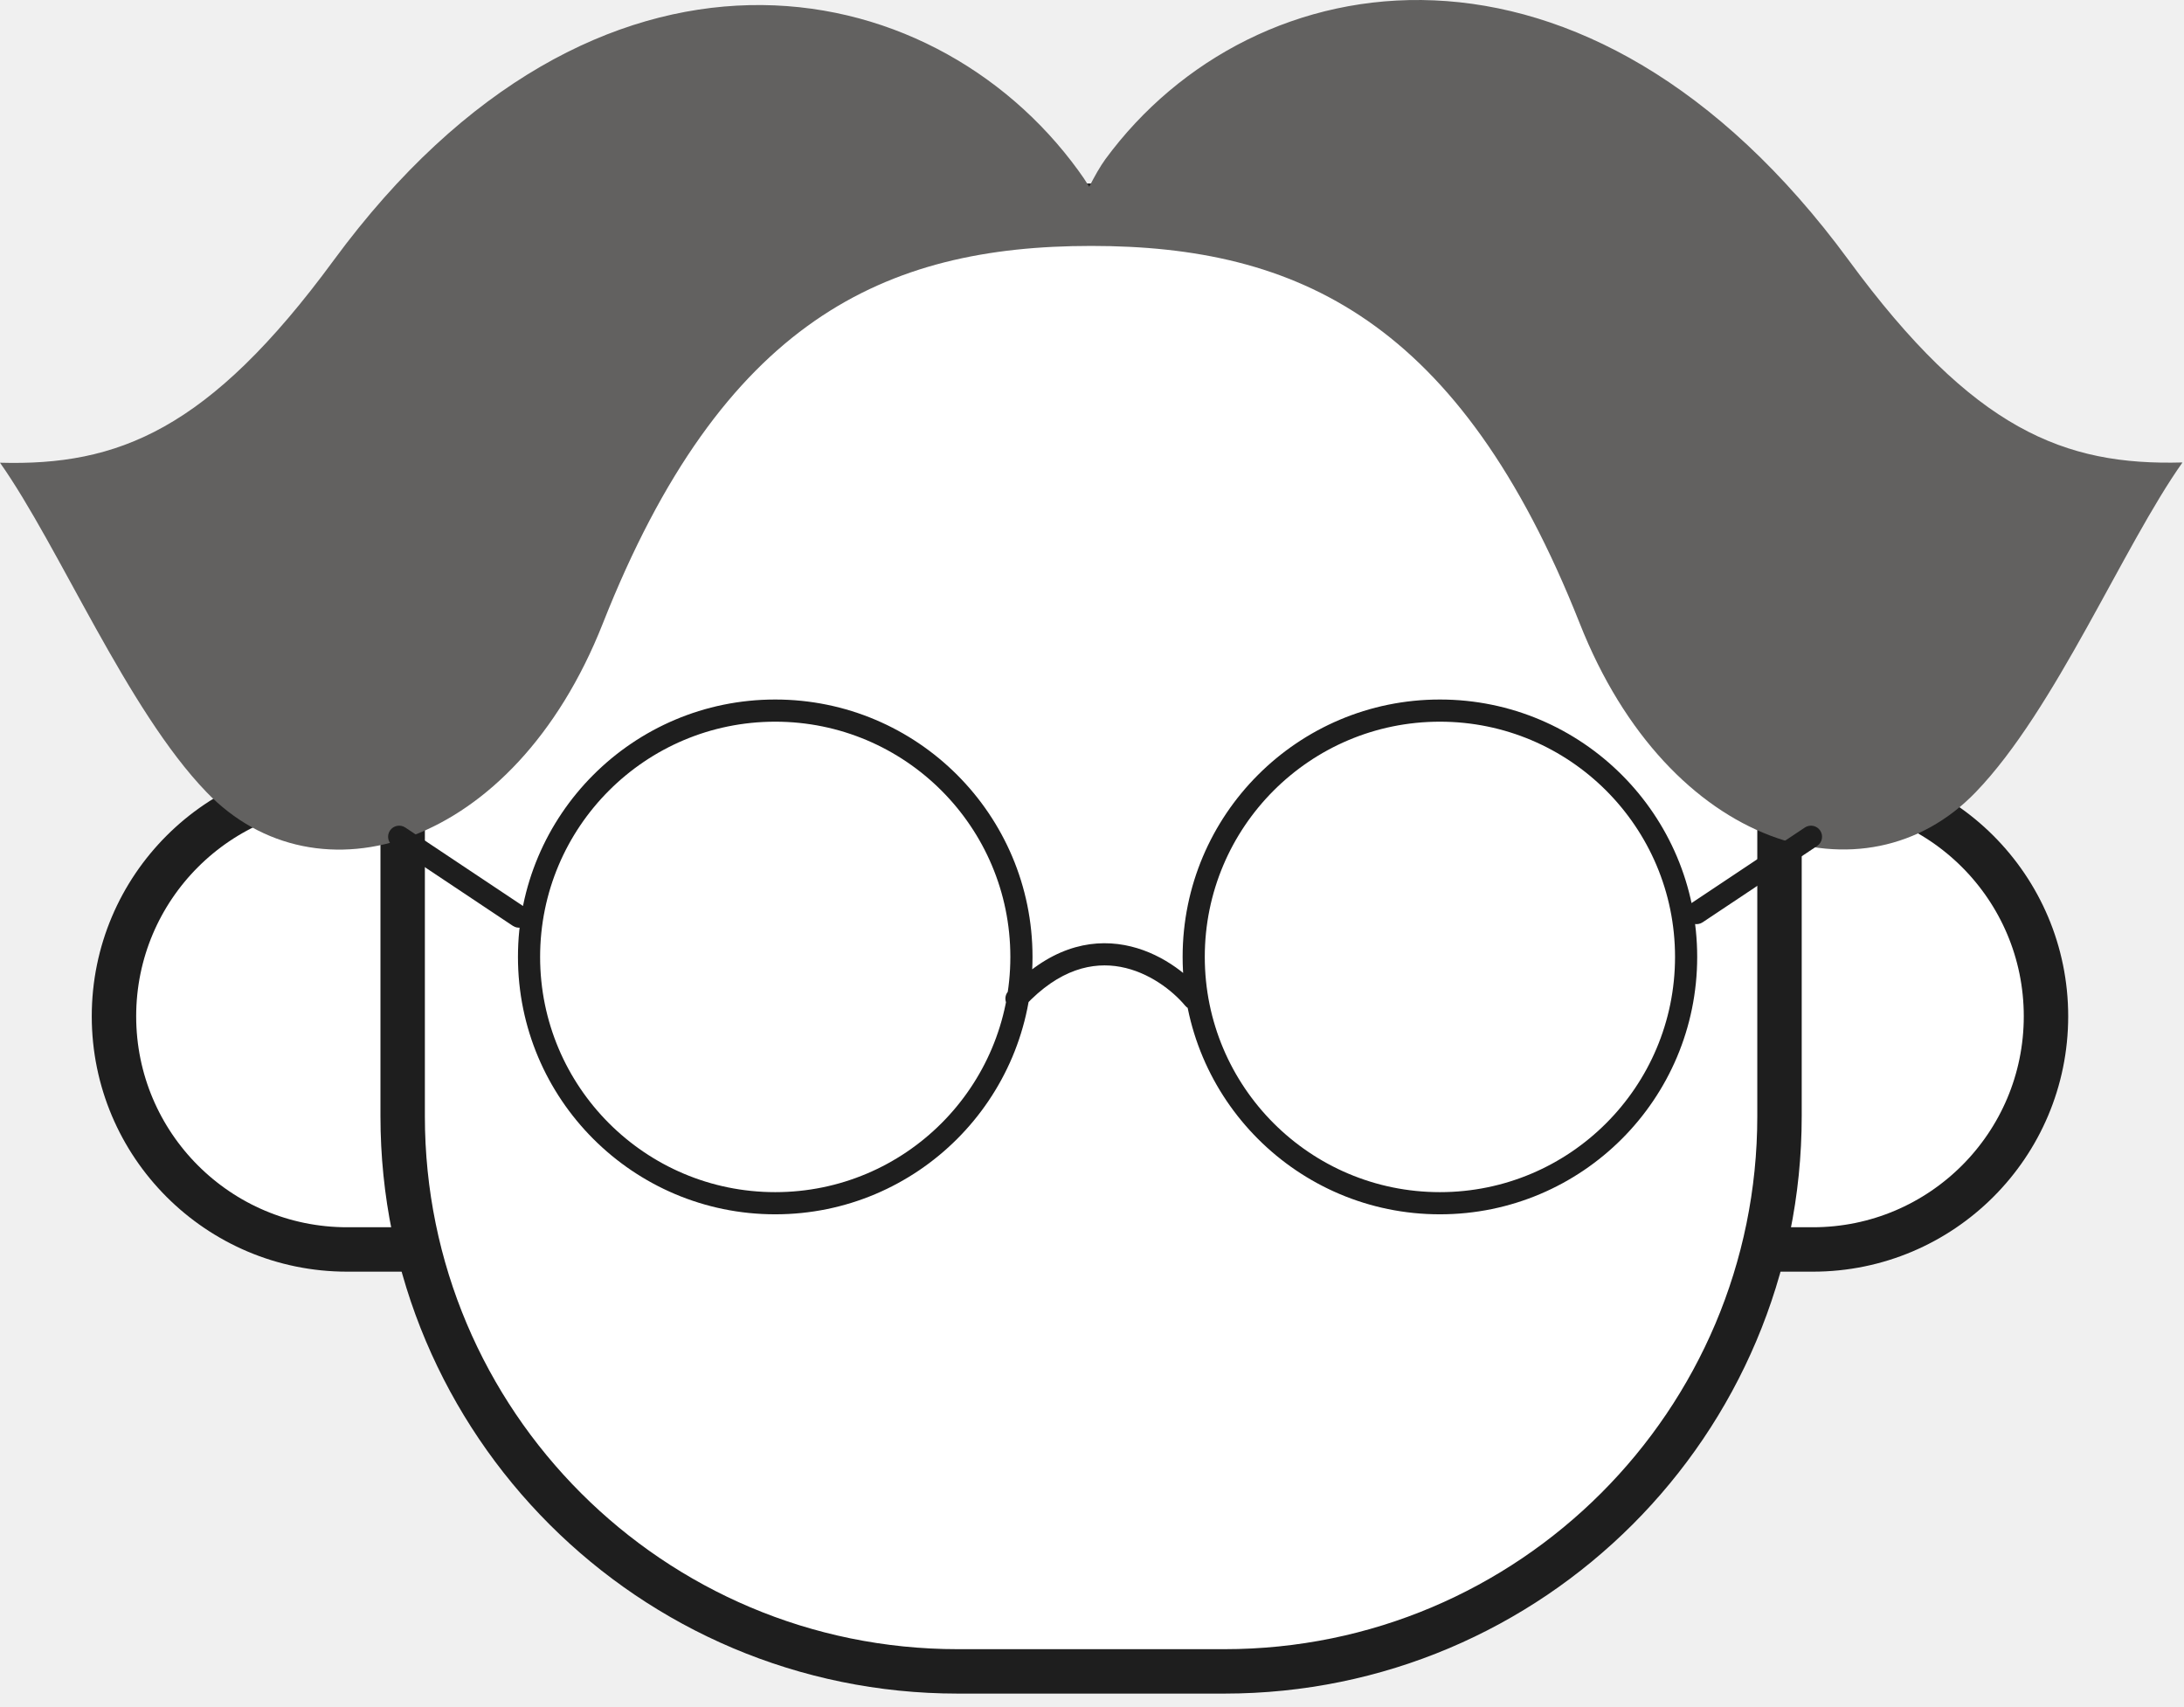
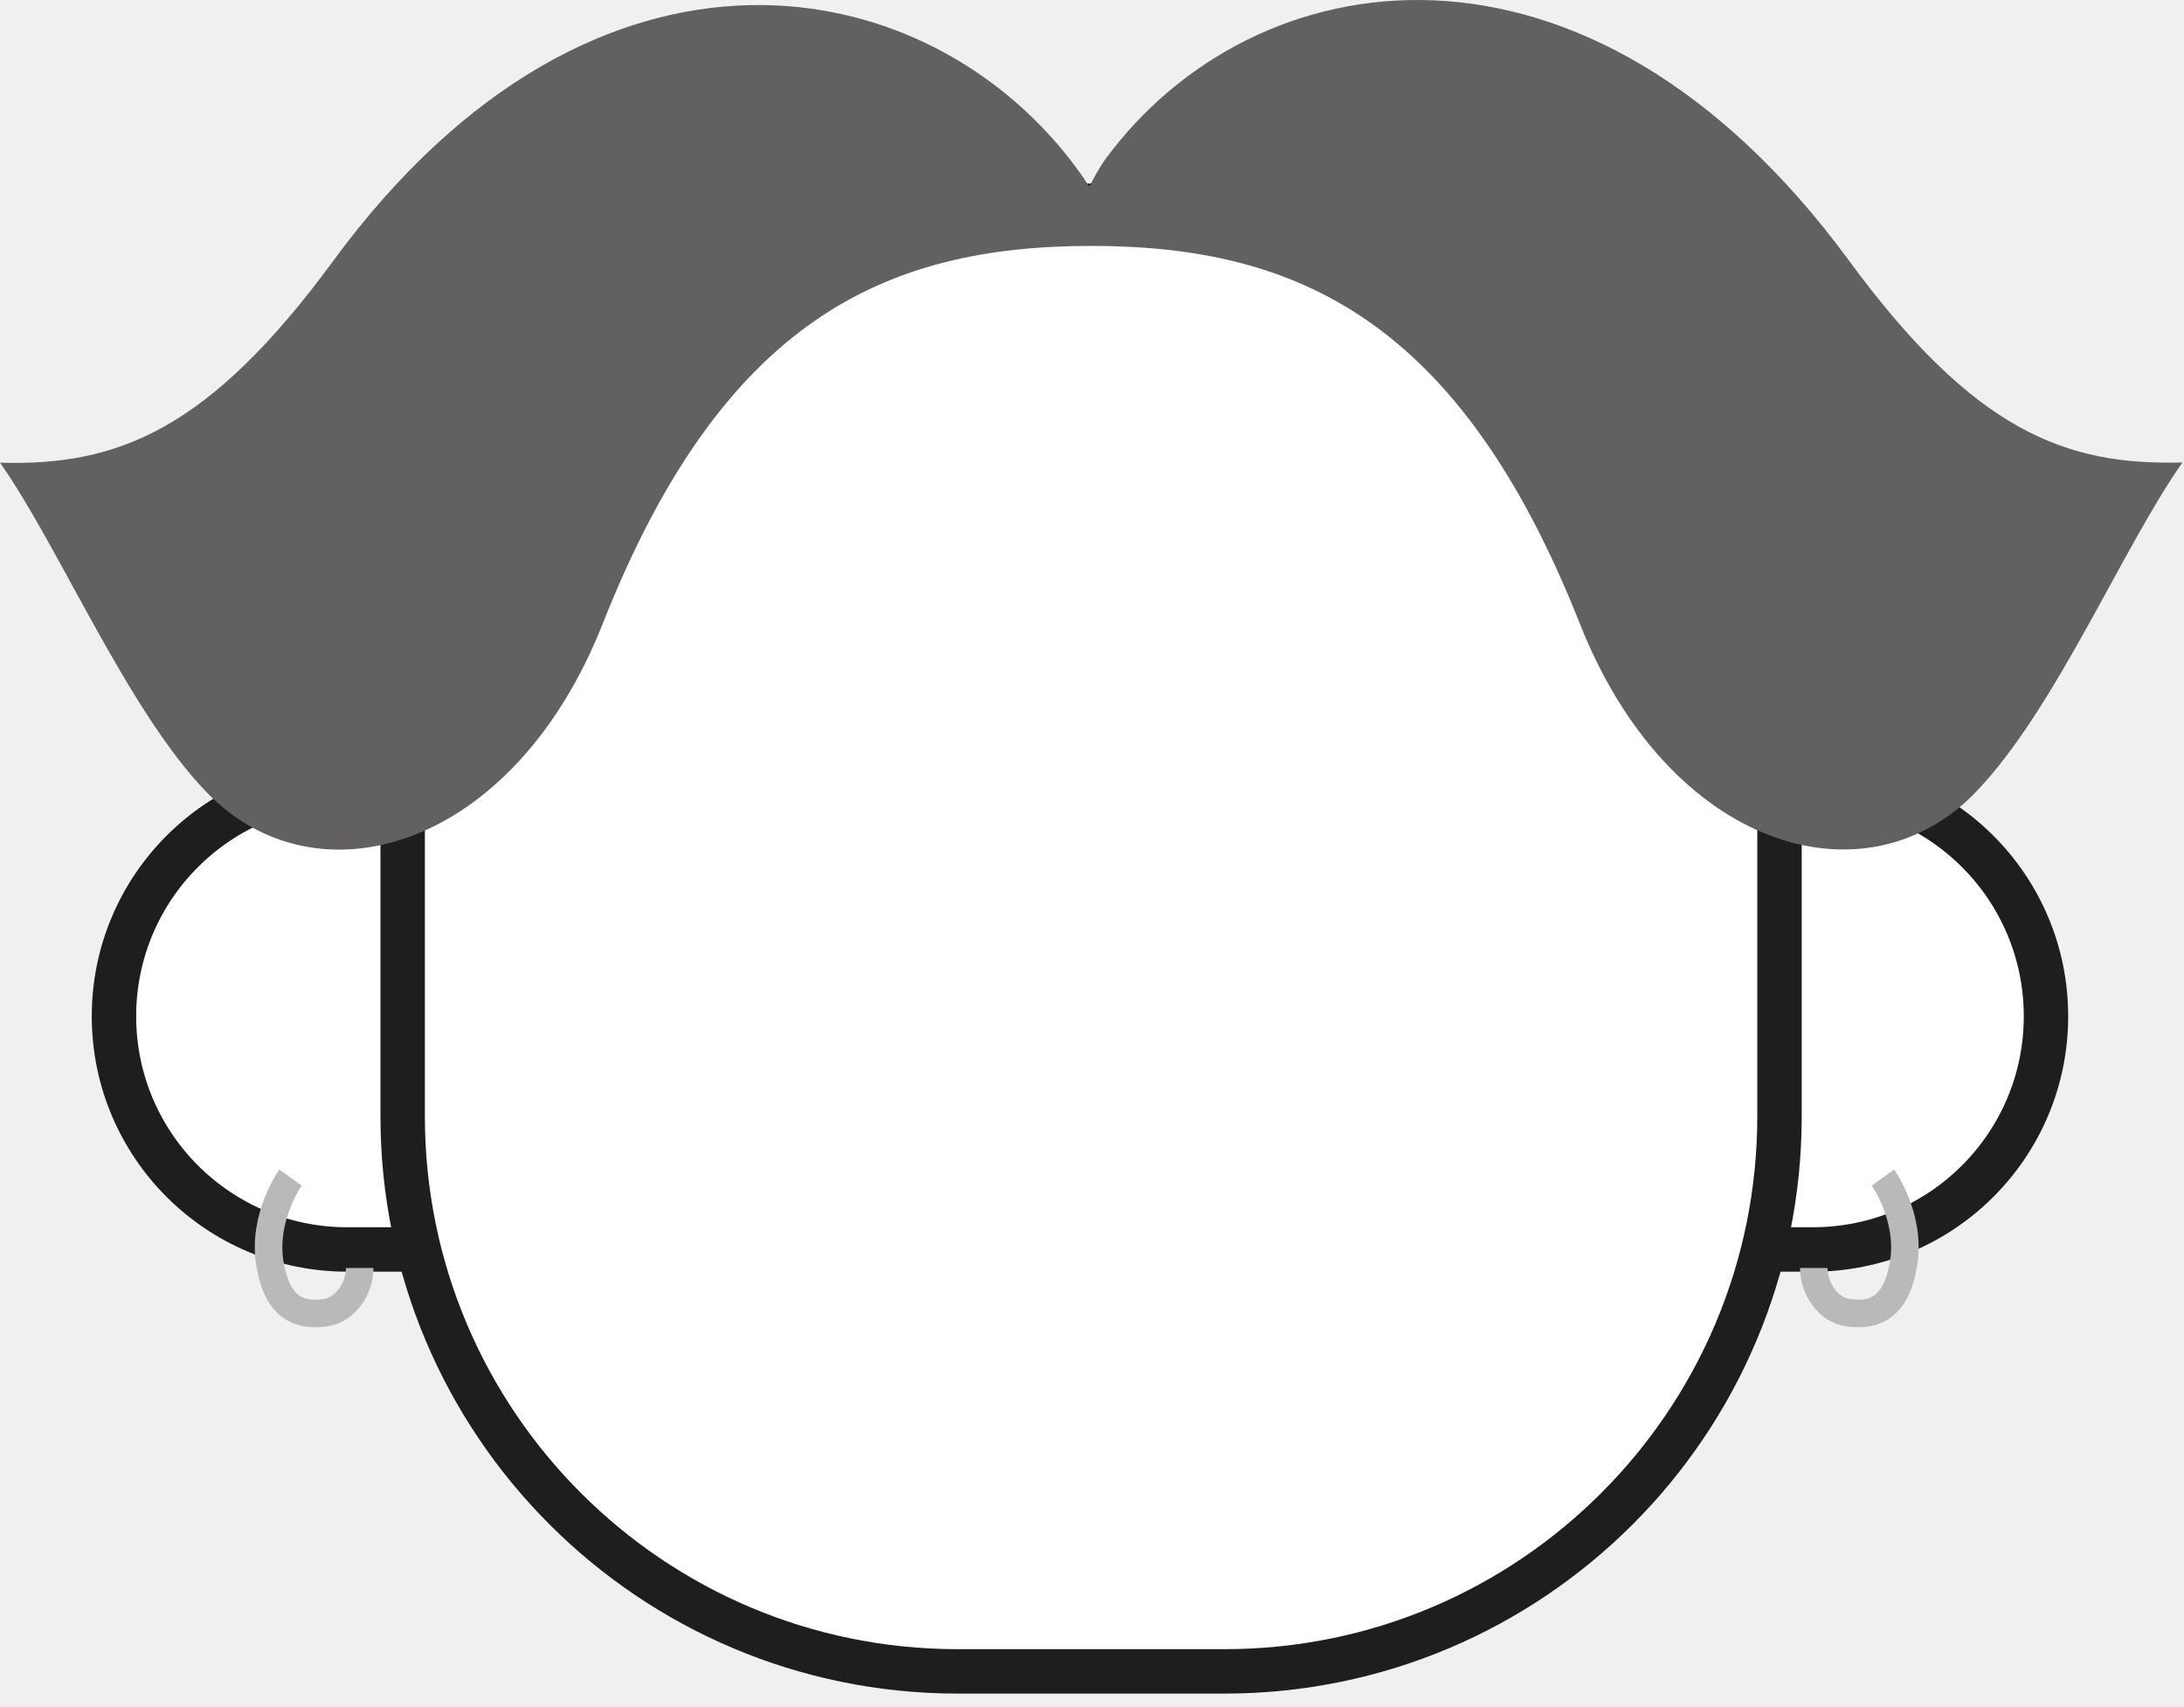
<svg xmlns="http://www.w3.org/2000/svg" width="119" height="93" viewBox="0 0 119 93" fill="none">
  <rect x="6.21" y="42.67" width="105.27" height="25.41" rx="12.705" fill="white" stroke="#1E1E1E" stroke-width="2.42" />
  <rect x="21.94" y="11.21" width="75.02" height="79.86" rx="30.25" fill="white" stroke="#1E1E1E" stroke-width="2.42" />
  <path d="M100.725 14.171C86.446 -5.262 68.294 -2.299 60.231 8.672C59.941 9.072 59.638 9.609 59.349 10.174C59.156 9.857 58.949 9.554 58.756 9.292C50.734 -1.761 32.514 -5.317 18.18 14.185C11.371 23.461 6.409 25.391 0 25.212C3.239 29.801 6.919 38.677 11.261 43.17C17.27 49.4 27.979 46.299 32.844 33.977C39.364 17.452 48.212 13.4 59.459 13.4C70.706 13.4 79.54 17.452 86.074 33.964C90.939 46.285 101.648 49.4 107.657 43.157C111.999 38.65 115.679 29.774 118.918 25.198C112.495 25.377 107.533 23.447 100.725 14.171Z" fill="#626160" />
-   <path d="M64.579 54.8C64.793 55.056 65.173 55.09 65.429 54.876C65.685 54.662 65.719 54.281 65.504 54.025L64.579 54.8ZM54.942 54.002C54.715 54.246 54.729 54.628 54.973 54.855C55.217 55.082 55.599 55.068 55.826 54.824L54.942 54.002ZM27.944 50.447C28.221 50.632 28.596 50.557 28.781 50.279C28.966 50.002 28.891 49.627 28.613 49.442L27.944 50.447ZM22.084 45.09C21.807 44.905 21.432 44.98 21.247 45.257C21.063 45.535 21.137 45.909 21.415 46.094L22.084 45.09ZM92.102 49.249C91.825 49.434 91.75 49.809 91.935 50.086C92.12 50.364 92.495 50.438 92.772 50.254L92.102 49.249ZM99.011 46.094C99.288 45.91 99.363 45.535 99.178 45.257C98.993 44.98 98.619 44.905 98.341 45.09L99.011 46.094ZM65.504 54.025C64.679 53.039 63.166 51.847 61.276 51.496C59.337 51.136 57.102 51.679 54.942 54.002L55.826 54.824C57.733 52.773 59.563 52.406 61.056 52.683C62.597 52.97 63.88 53.965 64.579 54.8L65.504 54.025ZM55.051 52.14C55.051 59.219 49.315 64.957 42.24 64.957V66.165C49.983 66.165 56.259 59.885 56.259 52.14H55.051ZM42.24 64.957C35.165 64.957 29.429 59.219 29.429 52.14H28.222C28.222 59.885 34.498 66.165 42.24 66.165V64.957ZM29.429 52.14C29.429 45.061 35.165 39.323 42.24 39.323V38.115C34.498 38.115 28.222 44.395 28.222 52.14H29.429ZM42.24 39.323C49.315 39.323 55.051 45.061 55.051 52.14H56.259C56.259 44.395 49.983 38.115 42.24 38.115V39.323ZM91.268 52.14C91.268 59.219 85.531 64.957 78.456 64.957V66.165C86.199 66.165 92.475 59.885 92.475 52.14H91.268ZM78.456 64.957C71.381 64.957 65.645 59.219 65.645 52.14H64.438C64.438 59.885 70.714 66.165 78.456 66.165V64.957ZM65.645 52.14C65.645 45.061 71.381 39.323 78.456 39.323V38.115C70.714 38.115 64.438 44.395 64.438 52.14H65.645ZM78.456 39.323C85.531 39.323 91.268 45.061 91.268 52.14H92.475C92.475 44.395 86.199 38.115 78.456 38.115V39.323ZM28.613 49.442L22.084 45.09L21.415 46.094L27.944 50.447L28.613 49.442ZM92.772 50.254L99.011 46.094L98.341 45.09L92.102 49.249L92.772 50.254Z" fill="#1E1E1E" />
+   <path d="M98.826 69.089C98.826 70.183 99.589 71.375 100.701 71.528C102.093 71.718 103.326 71.308 103.726 68.81C104.126 66.312 102.597 64.164 102.597 64.164" stroke="#B9B9B9" stroke-width="1.5" />
+   <path d="M19.599 69.089C19.599 70.183 18.837 71.375 17.724 71.528C16.333 71.718 15.099 71.308 14.7 68.81C14.3 66.312 15.829 64.164 15.829 64.164" stroke="#B9B9B9" stroke-width="1.5" />
</svg>
